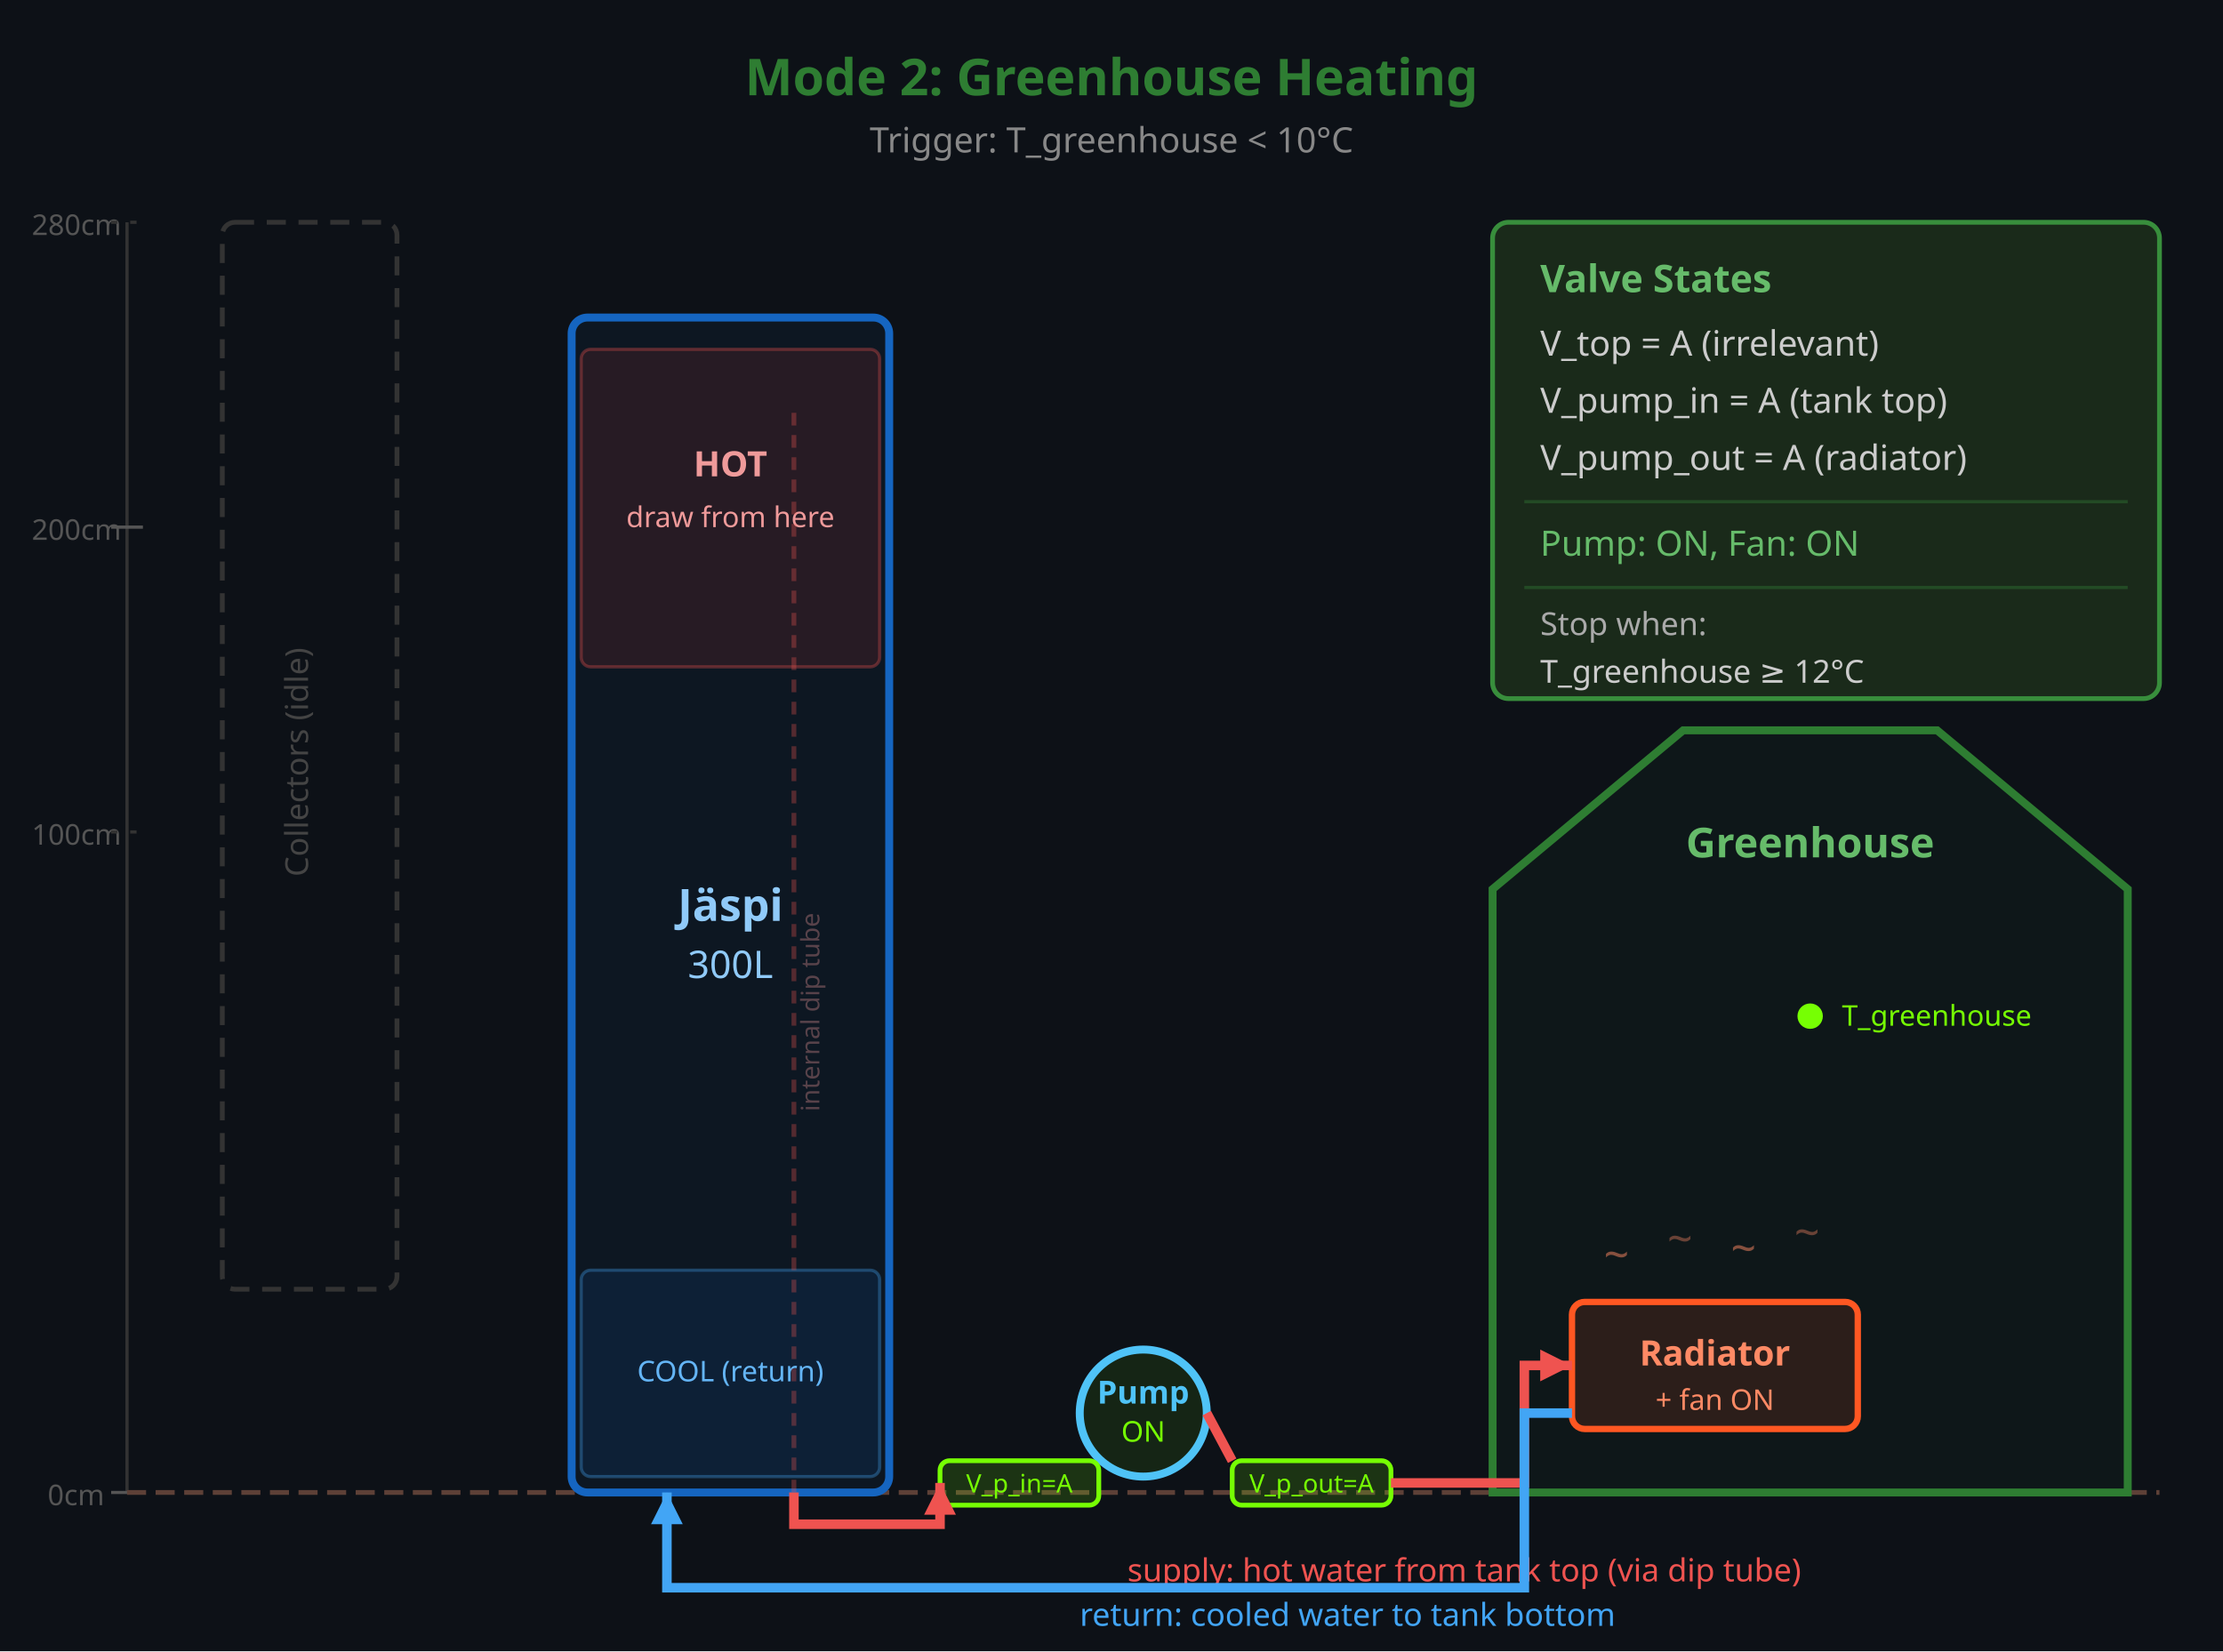
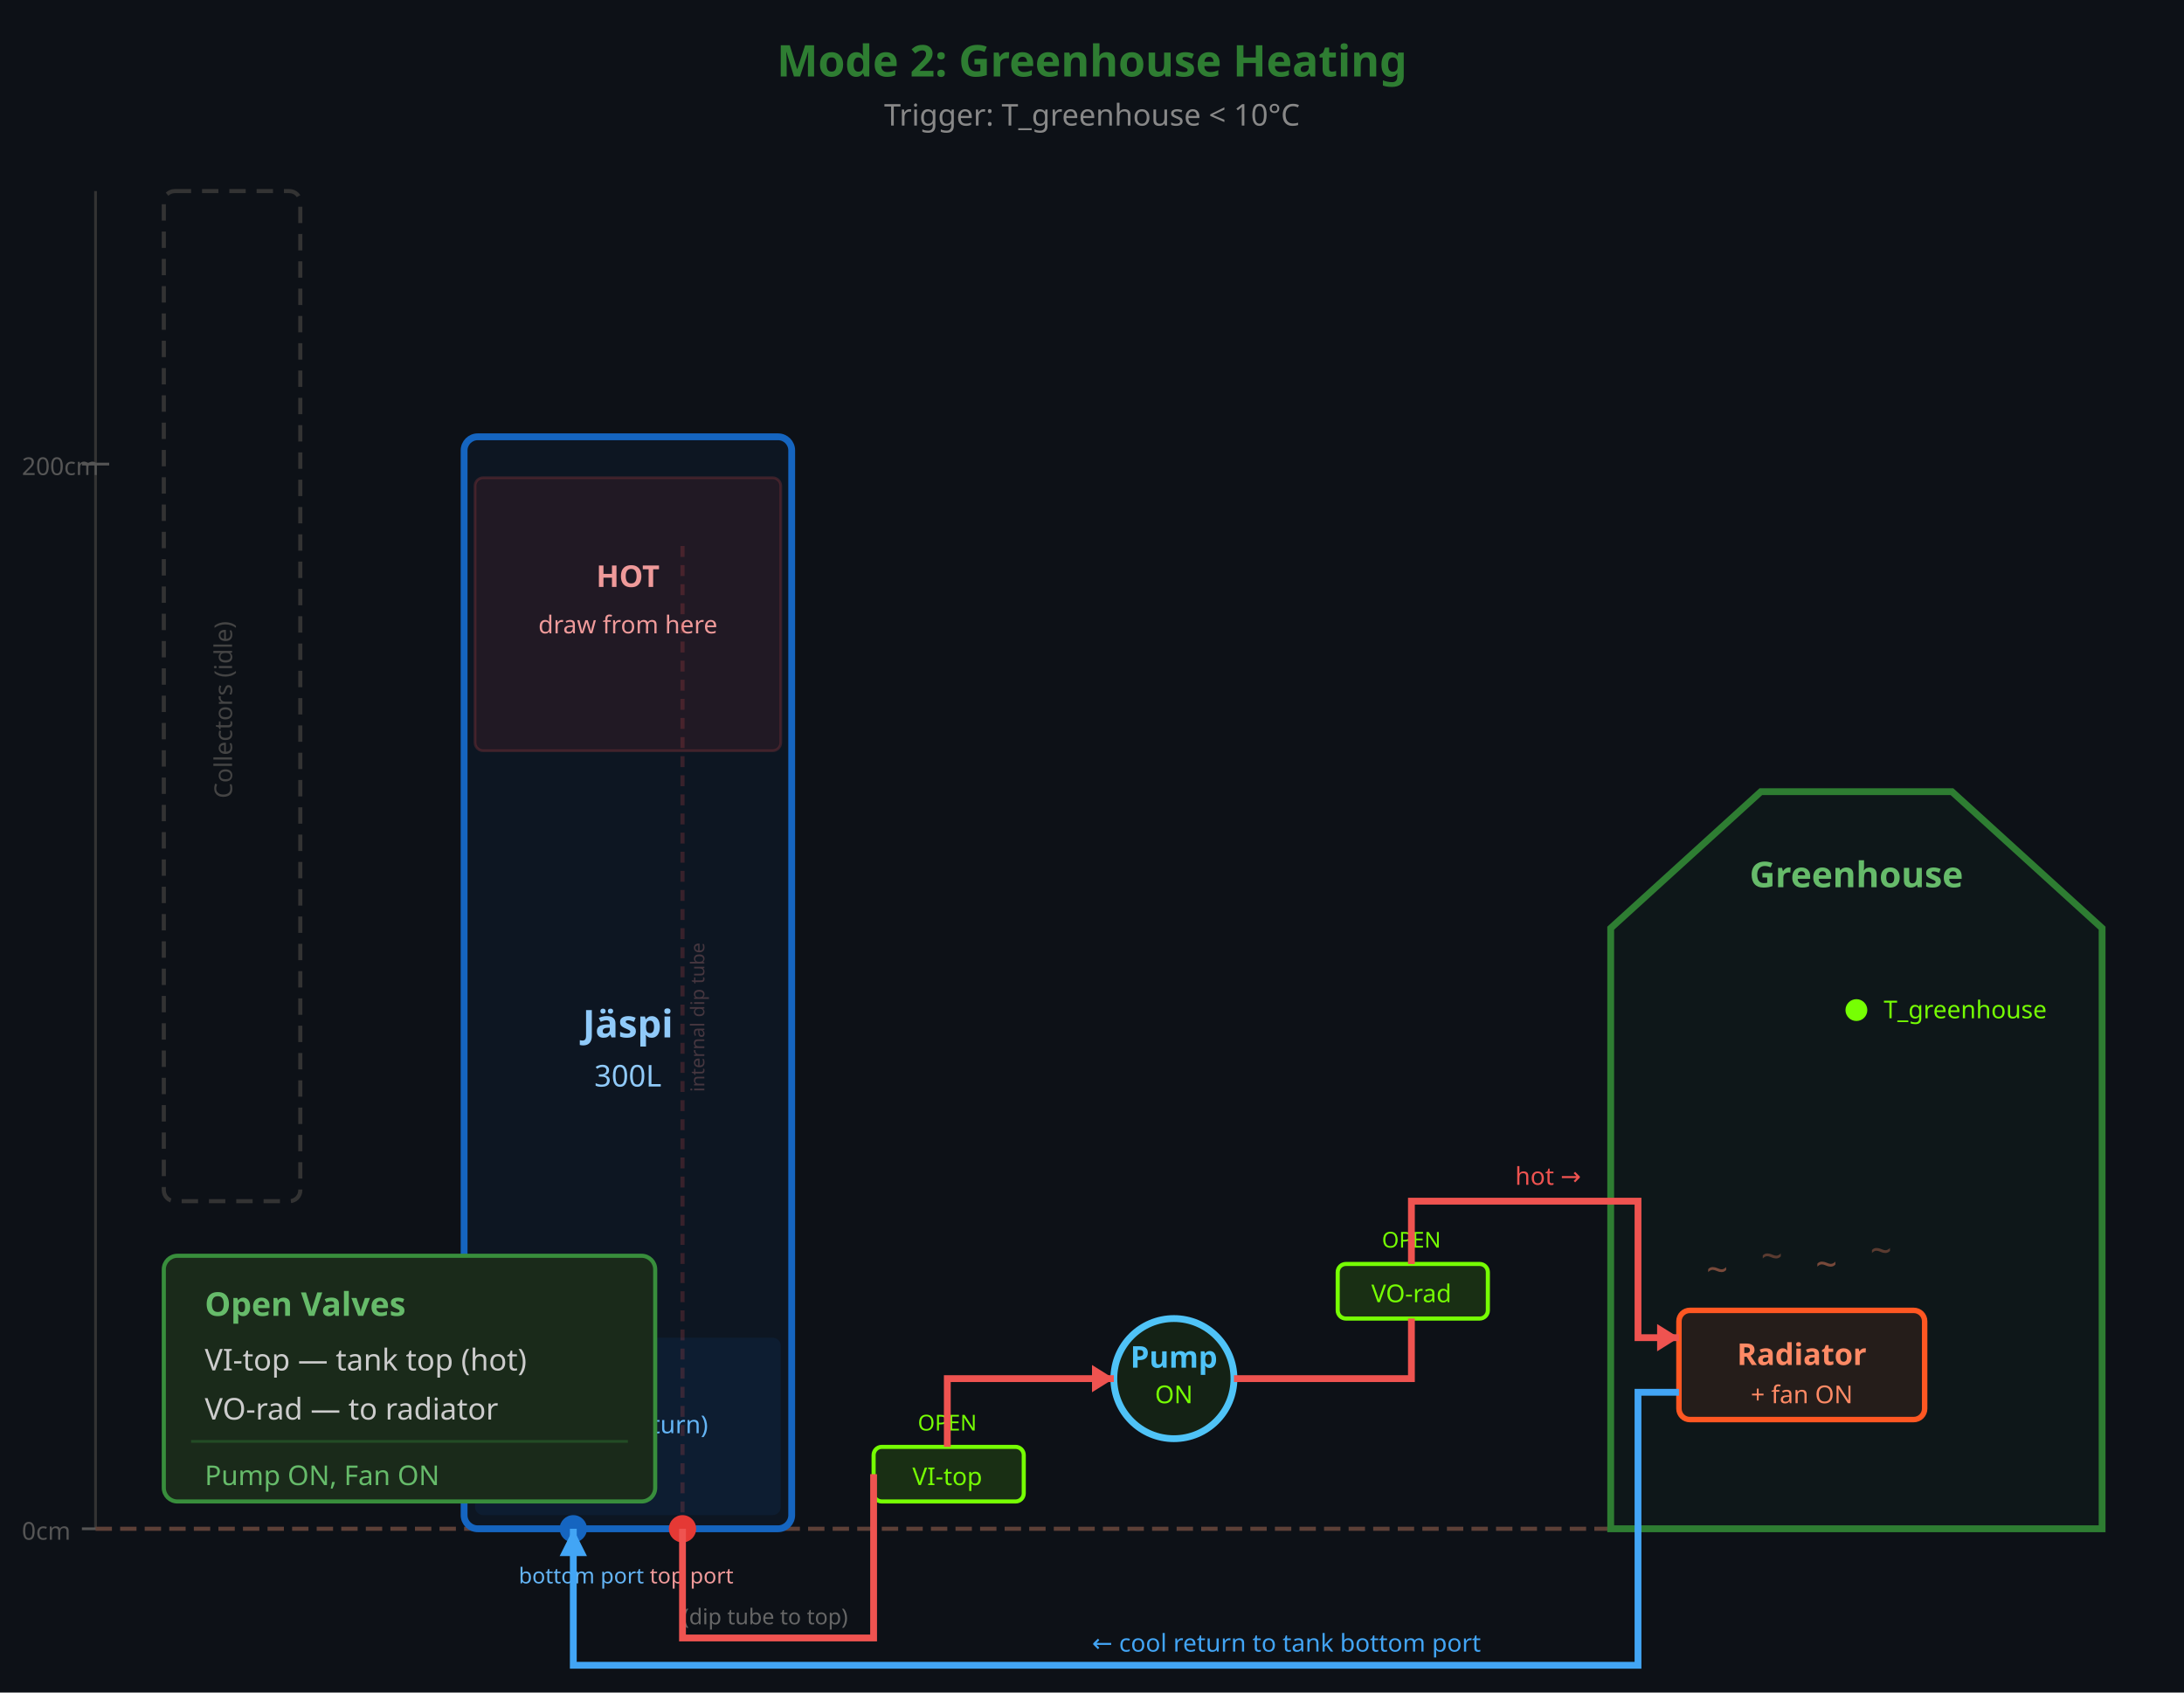
- <svg xmlns="http://www.w3.org/2000/svg" viewBox="0 0 700 520" font-family="sans-serif" font-size="12">
-   <rect width="700" height="520" fill="#0d1117" />
-   <text x="350" y="30" fill="#2e7d32" text-anchor="middle" font-size="16" font-weight="bold">Mode 2: Greenhouse Heating</text>
-   <text x="350" y="48" fill="#888" text-anchor="middle" font-size="11">Trigger: T_greenhouse &lt; 10°C</text>
-   <line x1="40" y1="70" x2="40" y2="470" stroke="#333" stroke-width="1" />
-   <text x="10" y="74" fill="#555" font-size="9">280cm</text>
-   <line x1="35" y1="70" x2="45" y2="70" stroke="#333" stroke-dasharray="2,4" />
-   <text x="10" y="170" fill="#555" font-size="9">200cm</text>
-   <line x1="35" y1="166" x2="45" y2="166" stroke="#555" />
-   <text x="10" y="266" fill="#555" font-size="9">100cm</text>
-   <line x1="35" y1="262" x2="45" y2="262" stroke="#333" stroke-dasharray="2,4" />
-   <text x="15" y="474" fill="#555" font-size="9">0cm</text>
-   <line x1="35" y1="470" x2="45" y2="470" stroke="#555" />
-   <line x1="40" y1="470" x2="680" y2="470" stroke="#5d4037" stroke-width="1.5" stroke-dasharray="6,3" />
-   <rect x="70" y="70" width="55" height="336" fill="none" stroke="#333" stroke-width="1.5" stroke-dasharray="6,4" rx="4" />
-   <text x="97" y="240" fill="#444" text-anchor="middle" font-size="10" transform="rotate(-90 97 240)">Collectors (idle)</text>
-   <rect x="180" y="100" width="100" height="370" fill="#1565c012" stroke="#1565c0" stroke-width="2.5" rx="5" />
-   <rect x="183" y="110" width="94" height="100" fill="#e5393520" stroke="#ef535055" stroke-width="1" rx="3" />
-   <text x="230" y="150" fill="#ef9a9a" text-anchor="middle" font-size="11" font-weight="bold">HOT</text>
-   <text x="230" y="166" fill="#ef9a9a" text-anchor="middle" font-size="9">draw from here</text>
-   <rect x="183" y="400" width="94" height="65" fill="#1565c020" stroke="#42a5f555" stroke-width="1" rx="3" />
-   <text x="230" y="435" fill="#64b5f6" text-anchor="middle" font-size="9">COOL (return)</text>
-   <text x="230" y="290" fill="#90caf9" text-anchor="middle" font-size="14" font-weight="bold">Jäspi</text>
-   <text x="230" y="308" fill="#90caf9" text-anchor="middle" font-size="12">300L</text>
-   <line x1="250" y1="130" x2="250" y2="470" stroke="#ef535050" stroke-width="1.5" stroke-dasharray="4,3" />
-   <text x="258" y="350" fill="#ef9a9a55" font-size="8" transform="rotate(-90 258 350)">internal dip tube</text>
-   <circle cx="360" cy="445" r="20" fill="#76ff0315" stroke="#4fc3f7" stroke-width="2.5" />
-   <text x="360" y="442" fill="#4fc3f7" text-anchor="middle" font-size="10" font-weight="bold">Pump</text>
-   <text x="360" y="454" fill="#76ff03" text-anchor="middle" font-size="9">ON</text>
-   <rect x="296" y="460" width="50" height="14" fill="#76ff0325" stroke="#76ff03" stroke-width="1.5" rx="3" />
-   <text x="321" y="470" fill="#76ff03" text-anchor="middle" font-size="8">V_p_in=A</text>
-   <rect x="388" y="460" width="50" height="14" fill="#76ff0325" stroke="#76ff03" stroke-width="1.5" rx="3" />
-   <text x="413" y="470" fill="#76ff03" text-anchor="middle" font-size="8">V_p_out=A</text>
-   <path d="M 470 280 L 470 470 L 670 470 L 670 280 L 610 230 L 530 230 Z" fill="#2e7d3210" stroke="#2e7d32" stroke-width="2.5" />
-   <text x="570" y="270" fill="#66bb6a" text-anchor="middle" font-size="13" font-weight="bold">Greenhouse</text>
-   <rect x="495" y="410" width="90" height="40" fill="#ff572220" stroke="#ff5722" stroke-width="2" rx="4" />
-   <text x="540" y="430" fill="#ff8a65" text-anchor="middle" font-size="11" font-weight="bold">Radiator</text>
-   <text x="540" y="444" fill="#ff8a65" text-anchor="middle" font-size="9">+ fan ON</text>
-   <text x="505" y="400" fill="#ff8a6580" font-size="14">~</text>
-   <text x="525" y="395" fill="#ff8a6560" font-size="14">~</text>
-   <text x="545" y="398" fill="#ff8a6580" font-size="14">~</text>
-   <text x="565" y="393" fill="#ff8a6560" font-size="14">~</text>
-   <circle cx="570" cy="320" r="4" fill="#76ff03" />
-   <text x="580" y="323" fill="#76ff03" font-size="9">T_greenhouse</text>
-   <path d="M 250 470 L 250 480 L 296 480 L 296 467" fill="none" stroke="#ef5350" stroke-width="3" />
-   <polygon points="296,467 291,477 301,477" fill="#ef5350" />
-   <path d="M 380 445 L 388 460" fill="none" stroke="#ef5350" stroke-width="3" />
-   <path d="M 438 467 L 480 467 L 480 430 L 495 430" fill="none" stroke="#ef5350" stroke-width="3" />
-   <polygon points="495,430 485,425 485,435" fill="#ef5350" />
-   <text x="355" y="498" fill="#ef5350" font-size="10">supply: hot water from tank top (via dip tube)</text>
-   <path d="M 495 445 L 480 445 L 480 500 L 210 500 L 210 470" fill="none" stroke="#42a5f5" stroke-width="3" />
-   <polygon points="210,470 205,480 215,480" fill="#42a5f5" />
-   <text x="340" y="512" fill="#42a5f5" font-size="10">return: cooled water to tank bottom</text>
-   <rect x="470" y="70" width="210" height="150" fill="#1a2a1a" stroke="#388e3c" stroke-width="1.5" rx="5" />
-   <text x="485" y="92" fill="#66bb6a" font-size="12" font-weight="bold">Valve States</text>
-   <text x="485" y="112" fill="#ccc" font-size="11">V_top = A (irrelevant)</text>
-   <text x="485" y="130" fill="#ccc" font-size="11">V_pump_in = A (tank top)</text>
-   <text x="485" y="148" fill="#ccc" font-size="11">V_pump_out = A (radiator)</text>
-   <line x1="480" y1="158" x2="670" y2="158" stroke="#388e3c55" />
-   <text x="485" y="175" fill="#66bb6a" font-size="11">Pump: ON, Fan: ON</text>
-   <line x1="480" y1="185" x2="670" y2="185" stroke="#388e3c55" />
-   <text x="485" y="200" fill="#aaa" font-size="10">Stop when:</text>
-   <text x="485" y="215" fill="#ccc" font-size="10">T_greenhouse ≥ 12°C</text>
+ <svg xmlns="http://www.w3.org/2000/svg" viewBox="0 0 800 620" font-family="sans-serif" font-size="12">
+   <rect width="800" height="620" fill="#0d1117" />
+   <text x="400" y="28" fill="#2e7d32" text-anchor="middle" font-size="16" font-weight="bold">Mode 2: Greenhouse Heating</text>
+   <text x="400" y="46" fill="#888" text-anchor="middle" font-size="11">Trigger: T_greenhouse &lt; 10°C</text>
+   <line x1="35" y1="70" x2="35" y2="560" stroke="#333" stroke-width="1" />
+   <text x="8" y="174" fill="#555" font-size="9">200cm</text>
+   <line x1="30" y1="170" x2="40" y2="170" stroke="#555" />
+   <text x="8" y="564" fill="#555" font-size="9">0cm</text>
+   <line x1="30" y1="560" x2="40" y2="560" stroke="#555" />
+   <line x1="35" y1="560" x2="770" y2="560" stroke="#5d4037" stroke-width="1.5" stroke-dasharray="6,3" />
+   <rect x="60" y="70" width="50" height="370" fill="none" stroke="#333" stroke-width="1.5" stroke-dasharray="6,4" rx="4" />
+   <text x="85" y="260" fill="#444" text-anchor="middle" font-size="9" transform="rotate(-90 85 260)">Collectors (idle)</text>
+   <rect x="170" y="160" width="120" height="400" fill="#1565c010" stroke="#1565c0" stroke-width="2.5" rx="5" />
+   <rect x="174" y="175" width="112" height="100" fill="#e5393518" stroke="#ef535030" stroke-width="1" rx="3" />
+   <text x="230" y="215" fill="#ef9a9a" text-anchor="middle" font-size="11" font-weight="bold">HOT</text>
+   <text x="230" y="232" fill="#ef9a9a" text-anchor="middle" font-size="9">draw from here</text>
+   <rect x="174" y="490" width="112" height="65" fill="#1565c018" rx="3" />
+   <text x="230" y="525" fill="#64b5f6" text-anchor="middle" font-size="9">COOL (return)</text>
+   <text x="230" y="380" fill="#90caf9" text-anchor="middle" font-size="14" font-weight="bold">Jäspi</text>
+   <text x="230" y="398" fill="#90caf9" text-anchor="middle" font-size="11">300L</text>
+   <line x1="250" y1="200" x2="250" y2="560" stroke="#ef535030" stroke-width="1.5" stroke-dasharray="4,3" />
+   <text x="258" y="400" fill="#ef9a9a40" font-size="7" transform="rotate(-90 258 400)">internal dip tube</text>
+   <circle cx="210" cy="560" r="5" fill="#1565c0" />
+   <text x="190" y="580" fill="#64b5f6" font-size="8">bottom port</text>
+   <circle cx="250" cy="560" r="5" fill="#e53935" />
+   <text x="238" y="580" fill="#ef9a9a" font-size="8">top port</text>
+   <text x="250" y="595" fill="#666" font-size="8">(dip tube to top)</text>
+   <rect x="320" y="530" width="55" height="20" fill="#76ff0320" stroke="#76ff03" stroke-width="1.5" rx="3" />
+   <text x="347" y="544" fill="#76ff03" text-anchor="middle" font-size="9">VI-top</text>
+   <text x="347" y="524" fill="#76ff03" text-anchor="middle" font-size="8">OPEN</text>
+   <path d="M 250 560 L 250 600 L 320 600 L 320 540" fill="none" stroke="#ef5350" stroke-width="2.5" />
+   <circle cx="430" cy="505" r="22" fill="#76ff0312" stroke="#4fc3f7" stroke-width="2.5" />
+   <text x="430" y="501" fill="#4fc3f7" text-anchor="middle" font-size="11" font-weight="bold">Pump</text>
+   <text x="430" y="514" fill="#76ff03" text-anchor="middle" font-size="9">ON</text>
+   <path d="M 347 530 L 347 505 L 408 505" fill="none" stroke="#ef5350" stroke-width="2.5" />
+   <polygon points="408,505 400,500 400,510" fill="#ef5350" />
+   <rect x="490" y="463" width="55" height="20" fill="#76ff0320" stroke="#76ff03" stroke-width="1.5" rx="3" />
+   <text x="517" y="477" fill="#76ff03" text-anchor="middle" font-size="9">VO-rad</text>
+   <text x="517" y="457" fill="#76ff03" text-anchor="middle" font-size="8">OPEN</text>
+   <path d="M 452 505 L 517 505 L 517 483" fill="none" stroke="#ef5350" stroke-width="2.5" />
+   <path d="M 590 340 L 590 560 L 770 560 L 770 340 L 715 290 L 645 290 Z" fill="#2e7d3210" stroke="#2e7d32" stroke-width="2.5" />
+   <text x="680" y="325" fill="#66bb6a" text-anchor="middle" font-size="13" font-weight="bold">Greenhouse</text>
+   <rect x="615" y="480" width="90" height="40" fill="#ff572218" stroke="#ff5722" stroke-width="2" rx="4" />
+   <text x="660" y="500" fill="#ff8a65" text-anchor="middle" font-size="11" font-weight="bold">Radiator</text>
+   <text x="660" y="514" fill="#ff8a65" text-anchor="middle" font-size="9">+ fan ON</text>
+   <text x="625" y="470" fill="#ff8a6570" font-size="14">~</text>
+   <text x="645" y="465" fill="#ff8a6550" font-size="14">~</text>
+   <text x="665" y="468" fill="#ff8a6570" font-size="14">~</text>
+   <text x="685" y="463" fill="#ff8a6550" font-size="14">~</text>
+   <path d="M 517 463 L 517 440 L 600 440 L 600 490 L 615 490" fill="none" stroke="#ef5350" stroke-width="2.5" />
+   <polygon points="615,490 607,485 607,495" fill="#ef5350" />
+   <text x="555" y="434" fill="#ef5350" font-size="9">hot →</text>
+   <path d="M 615 510 L 600 510 L 600 610 L 210 610 L 210 560" fill="none" stroke="#42a5f5" stroke-width="2.5" />
+   <polygon points="210,560 205,570 215,570" fill="#42a5f5" />
+   <text x="400" y="605" fill="#42a5f5" font-size="9">← cool return to tank bottom port</text>
+   <circle cx="680" cy="370" r="4" fill="#76ff03" />
+   <text x="690" y="373" fill="#76ff03" font-size="9">T_greenhouse</text>
+   <rect x="60" y="460" width="180" height="90" fill="#1a2a1a" stroke="#388e3c" stroke-width="1.5" rx="5" />
+   <text x="75" y="482" fill="#66bb6a" font-size="12" font-weight="bold">Open Valves</text>
+   <text x="75" y="502" fill="#ccc" font-size="11">VI-top — tank top (hot)</text>
+   <text x="75" y="520" fill="#ccc" font-size="11">VO-rad — to radiator</text>
+   <line x1="70" y1="528" x2="230" y2="528" stroke="#388e3c55" />
+   <text x="75" y="544" fill="#66bb6a" font-size="10">Pump ON, Fan ON</text>
</svg>
